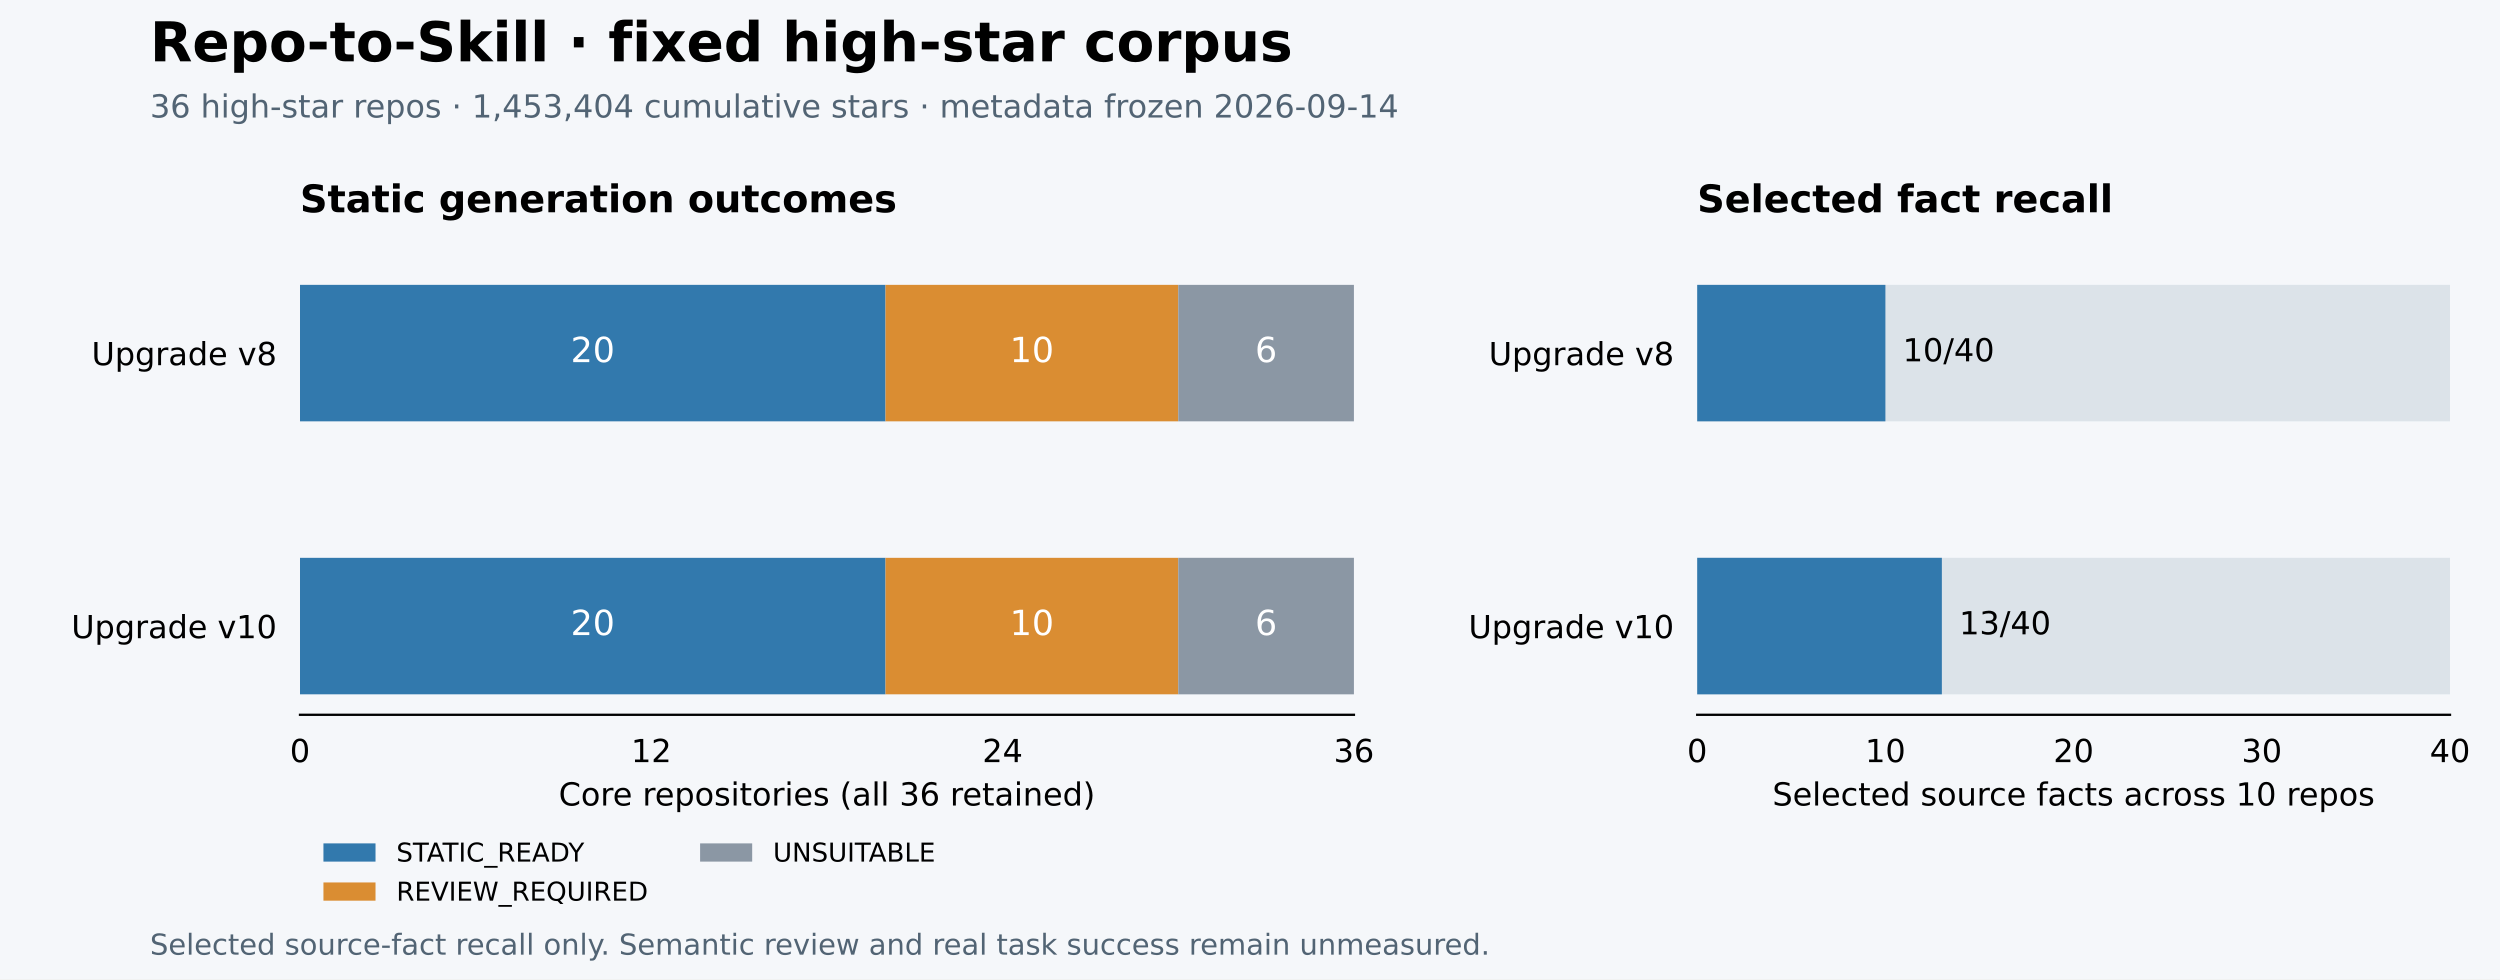
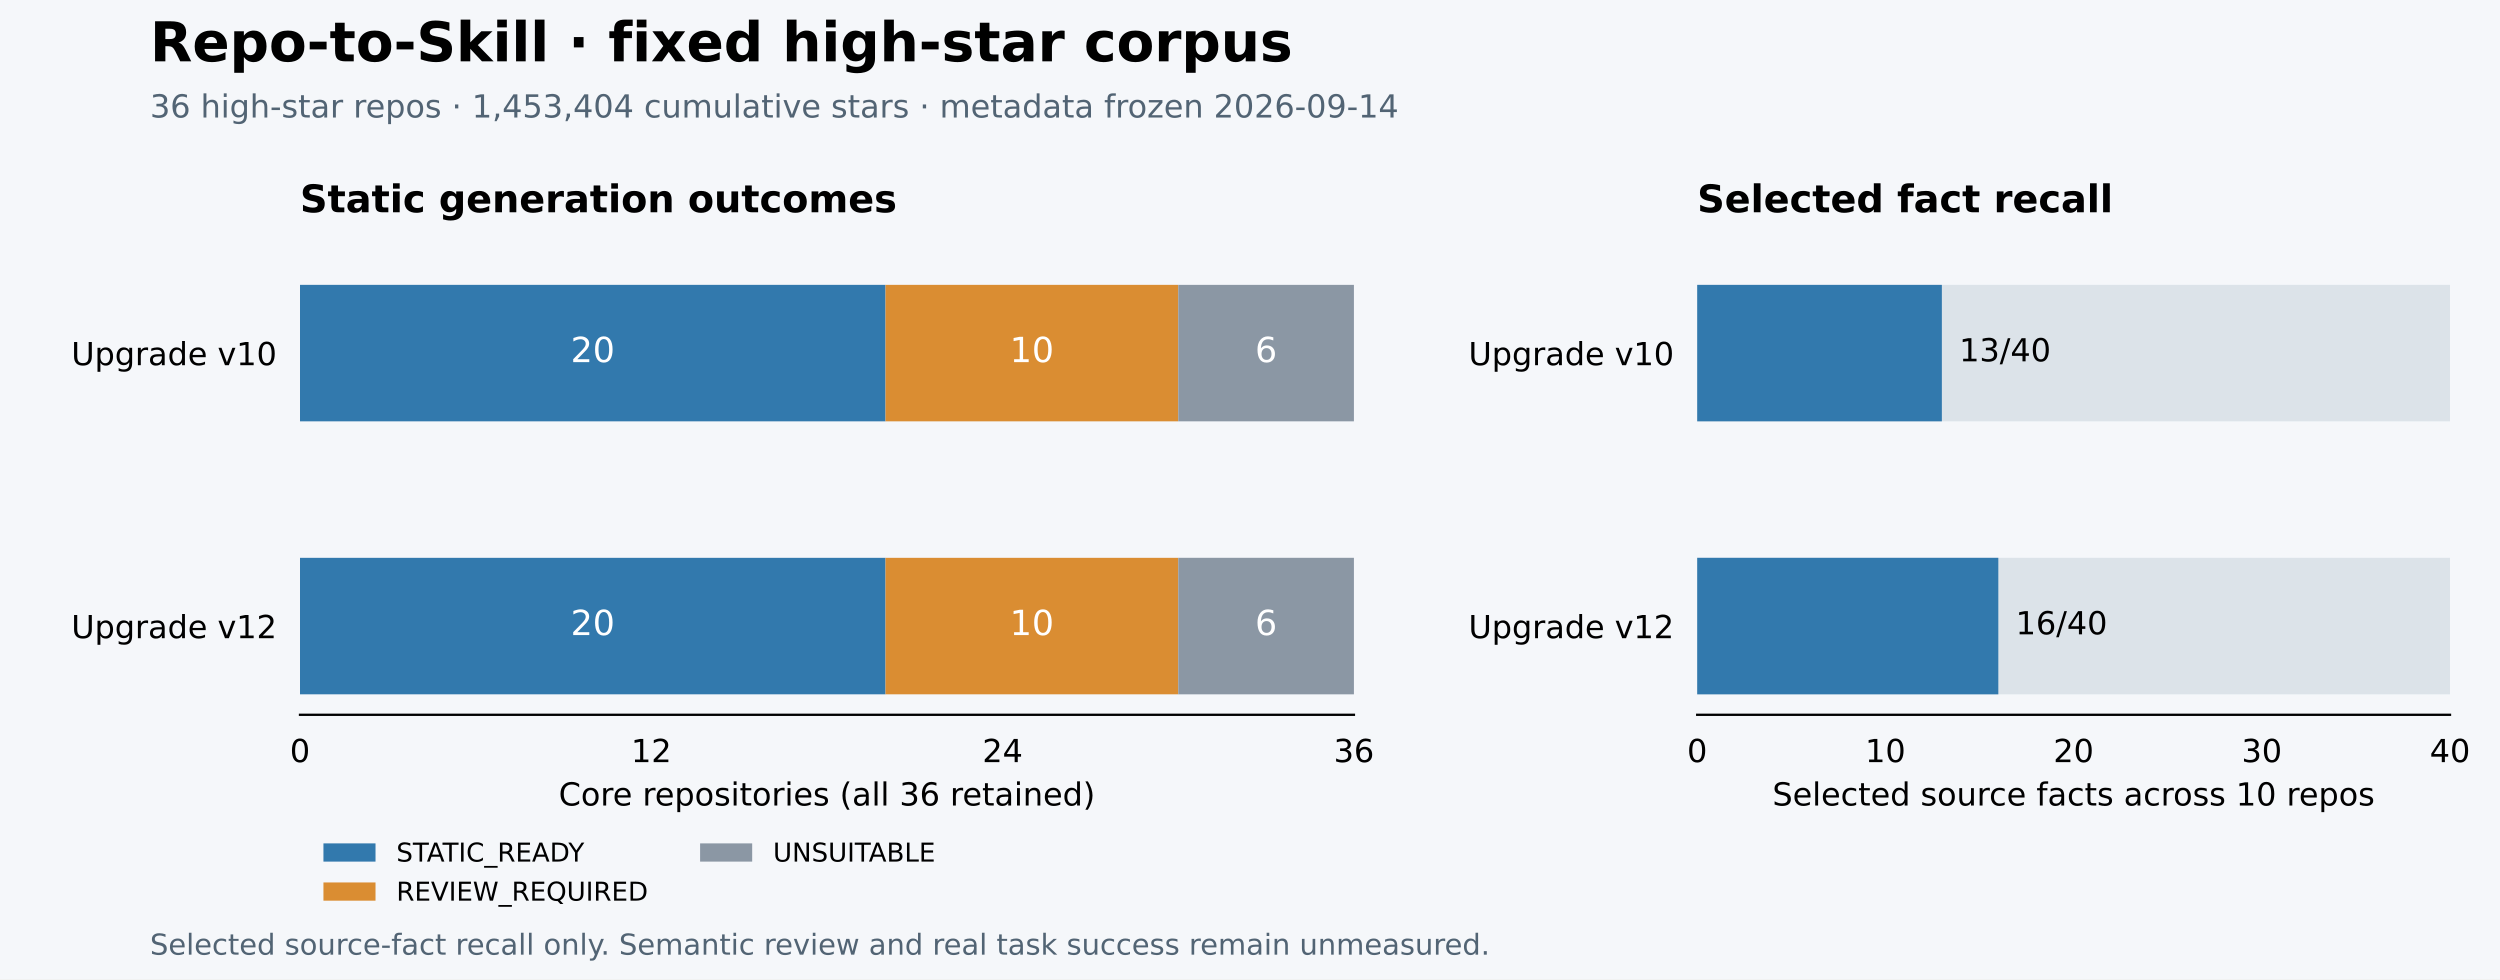
<svg xmlns="http://www.w3.org/2000/svg" width="864pt" height="338.4pt" viewBox="0 0 864 338.4" version="1.1">
  <defs>
    <style type="text/css">*{stroke-linejoin: round; stroke-linecap: butt}</style>
  </defs>
  <g id="figure_1">
    <g id="patch_1">
      <path d="M 0 338.4 L 864 338.4 L 864 0 L 0 0 z " style="fill: #f5f7fa" />
    </g>
    <g id="axes_1">
      <g id="patch_2">
        <path d="M 103.68 247.032 L 467.915 247.032 L 467.915 91.368 L 103.68 91.368 z " style="fill: #f5f7fa" />
      </g>
      <g id="patch_3">
-         <path d="M 103.68 145.615 L 306.033 145.615 L 306.033 98.444 L 103.68 98.444 z " clip-path="url(#p6cfd5d10d8)" style="fill: #3279ad" />
+         <path d="M 103.68 145.615 L 306.033 145.615 L 306.033 98.444 L 103.68 98.444 z " clip-path="url(#p8ade754b87)" style="fill: #3279ad" />
      </g>
      <g id="patch_4">
-         <path d="M 103.68 239.956 L 306.033 239.956 L 306.033 192.785 L 103.68 192.785 z " clip-path="url(#p6cfd5d10d8)" style="fill: #3279ad" />
+         <path d="M 103.68 239.956 L 306.033 239.956 L 306.033 192.785 L 103.68 192.785 z " clip-path="url(#p8ade754b87)" style="fill: #3279ad" />
      </g>
      <g id="patch_5">
-         <path d="M 306.033 145.615 L 407.209 145.615 L 407.209 98.444 L 306.033 98.444 z " clip-path="url(#p6cfd5d10d8)" style="fill: #da8d32" />
+         <path d="M 306.033 145.615 L 407.209 145.615 L 407.209 98.444 L 306.033 98.444 z " clip-path="url(#p8ade754b87)" style="fill: #da8d32" />
      </g>
      <g id="patch_6">
-         <path d="M 306.033 239.956 L 407.209 239.956 L 407.209 192.785 L 306.033 192.785 z " clip-path="url(#p6cfd5d10d8)" style="fill: #da8d32" />
+         <path d="M 306.033 239.956 L 407.209 239.956 L 407.209 192.785 L 306.033 192.785 z " clip-path="url(#p8ade754b87)" style="fill: #da8d32" />
      </g>
      <g id="patch_7">
-         <path d="M 407.209 145.615 L 467.915 145.615 L 467.915 98.444 L 407.209 98.444 z " clip-path="url(#p6cfd5d10d8)" style="fill: #8b97a4" />
+         <path d="M 407.209 145.615 L 467.915 145.615 L 467.915 98.444 L 407.209 98.444 z " clip-path="url(#p8ade754b87)" style="fill: #8b97a4" />
      </g>
      <g id="patch_8">
-         <path d="M 407.209 239.956 L 467.915 239.956 L 467.915 192.785 L 407.209 192.785 z " clip-path="url(#p6cfd5d10d8)" style="fill: #8b97a4" />
+         <path d="M 407.209 239.956 L 467.915 239.956 L 467.915 192.785 L 407.209 192.785 z " clip-path="url(#p8ade754b87)" style="fill: #8b97a4" />
      </g>
      <g id="matplotlib.axis_1">
        <g id="xtick_1">
          <g id="line2d_1" />
          <g id="text_1">
            <text style="font-size: 11px; font-family: 'DejaVu Sans'; text-anchor: middle" x="103.68" y="263.389" transform="rotate(-0 103.68 263.3894)">0</text>
          </g>
        </g>
        <g id="xtick_2">
          <g id="line2d_2" />
          <g id="text_2">
            <text style="font-size: 11px; font-family: 'DejaVu Sans'; text-anchor: middle" x="225.092" y="263.389" transform="rotate(-0 225.0918 263.3894)">12</text>
          </g>
        </g>
        <g id="xtick_3">
          <g id="line2d_3" />
          <g id="text_3">
            <text style="font-size: 11px; font-family: 'DejaVu Sans'; text-anchor: middle" x="346.504" y="263.389" transform="rotate(-0 346.5035 263.3894)">24</text>
          </g>
        </g>
        <g id="xtick_4">
          <g id="line2d_4" />
          <g id="text_4">
            <text style="font-size: 11px; font-family: 'DejaVu Sans'; text-anchor: middle" x="467.915" y="263.389" transform="rotate(-0 467.9153 263.3894)">36</text>
          </g>
        </g>
        <g id="text_5">
          <text style="font-size: 11px; font-family: 'DejaVu Sans'; text-anchor: middle" x="285.798" y="278.39" transform="rotate(-0 285.7976 278.3903)">Core repositories (all 36 retained)</text>
        </g>
      </g>
      <g id="matplotlib.axis_2">
        <g id="ytick_1">
          <g id="line2d_5" />
          <g id="text_6">
-             <text style="font-size: 11px; font-family: 'DejaVu Sans'; text-anchor: end" x="95.68" y="126.208" transform="rotate(-0 95.68 126.2082)">Upgrade v8</text>
+             <text style="font-size: 11px; font-family: 'DejaVu Sans'; text-anchor: end" x="95.68" y="126.208" transform="rotate(-0 95.68 126.2082)">Upgrade v10</text>
          </g>
        </g>
        <g id="ytick_2">
          <g id="line2d_6" />
          <g id="text_7">
-             <text style="font-size: 11px; font-family: 'DejaVu Sans'; text-anchor: end" x="95.68" y="220.55" transform="rotate(-0 95.68 220.55)">Upgrade v10</text>
+             <text style="font-size: 11px; font-family: 'DejaVu Sans'; text-anchor: end" x="95.68" y="220.55" transform="rotate(-0 95.68 220.55)">Upgrade v12</text>
          </g>
        </g>
      </g>
      <g id="patch_9">
        <path d="M 103.68 247.032 L 467.915 247.032 " style="fill: none; stroke: #000000; stroke-width: 0.8; stroke-linejoin: miter; stroke-linecap: square" />
      </g>
      <g id="text_8">
        <text style="font-size: 12px; font-family: 'DejaVu Sans'; text-anchor: middle; fill: #ffffff" x="204.856" y="125.146" transform="rotate(-0 204.8565 125.1463)">20</text>
      </g>
      <g id="text_9">
        <text style="font-size: 12px; font-family: 'DejaVu Sans'; text-anchor: middle; fill: #ffffff" x="204.856" y="219.488" transform="rotate(-0 204.8565 219.4881)">20</text>
      </g>
      <g id="text_10">
        <text style="font-size: 12px; font-family: 'DejaVu Sans'; text-anchor: middle; fill: #ffffff" x="356.621" y="125.146" transform="rotate(-0 356.6212 125.1463)">10</text>
      </g>
      <g id="text_11">
        <text style="font-size: 12px; font-family: 'DejaVu Sans'; text-anchor: middle; fill: #ffffff" x="356.621" y="219.488" transform="rotate(-0 356.6212 219.4881)">10</text>
      </g>
      <g id="text_12">
        <text style="font-size: 12px; font-family: 'DejaVu Sans'; text-anchor: middle; fill: #ffffff" x="437.562" y="125.146" transform="rotate(-0 437.5624 125.1463)">6</text>
      </g>
      <g id="text_13">
        <text style="font-size: 12px; font-family: 'DejaVu Sans'; text-anchor: middle; fill: #ffffff" x="437.562" y="219.488" transform="rotate(-0 437.5624 219.4881)">6</text>
      </g>
      <g id="text_14">
        <text style="font-weight: 700; font-size: 13.2px; font-family: 'DejaVu Sans'; text-anchor: start" x="103.68" y="73.368" transform="rotate(-0 103.68 73.368)">Static generation outcomes</text>
      </g>
      <g id="legend_1">
        <g id="patch_10">
          <path d="M 111.78 297.773 L 129.78 297.773 L 129.78 291.473 L 111.78 291.473 z " style="fill: #3279ad" />
        </g>
        <g id="text_15">
          <text style="font-size: 9px; font-family: 'DejaVu Sans'; text-anchor: start" x="136.98" y="297.773" transform="rotate(-0 136.98 297.7733)">STATIC_READY</text>
        </g>
        <g id="patch_11">
          <path d="M 111.78 311.274 L 129.78 311.274 L 129.78 304.974 L 111.78 304.974 z " style="fill: #da8d32" />
        </g>
        <g id="text_16">
          <text style="font-size: 9px; font-family: 'DejaVu Sans'; text-anchor: start" x="136.98" y="311.274" transform="rotate(-0 136.98 311.274)">REVIEW_REQUIRED</text>
        </g>
        <g id="patch_12">
          <path d="M 241.955 297.773 L 259.955 297.773 L 259.955 291.473 L 241.955 291.473 z " style="fill: #8b97a4" />
        </g>
        <g id="text_17">
          <text style="font-size: 9px; font-family: 'DejaVu Sans'; text-anchor: start" x="267.155" y="297.773" transform="rotate(-0 267.1552 297.7733)">UNSUITABLE</text>
        </g>
      </g>
    </g>
    <g id="axes_2">
      <g id="patch_13">
        <path d="M 586.552 247.032 L 846.72 247.032 L 846.72 91.368 L 586.552 91.368 z " style="fill: #f5f7fa" />
      </g>
      <g id="patch_14">
-         <path d="M 586.552 145.615 L 846.72 145.615 L 846.72 98.444 L 586.552 98.444 z " clip-path="url(#pa4830e414f)" style="fill: #dce3e9" />
+         <path d="M 586.552 145.615 L 846.72 145.615 L 846.72 98.444 L 586.552 98.444 z " clip-path="url(#p301b4d4f2e)" style="fill: #dce3e9" />
      </g>
      <g id="patch_15">
-         <path d="M 586.552 239.956 L 846.72 239.956 L 846.72 192.785 L 586.552 192.785 z " clip-path="url(#pa4830e414f)" style="fill: #dce3e9" />
+         <path d="M 586.552 239.956 L 846.72 239.956 L 846.72 192.785 L 586.552 192.785 z " clip-path="url(#p301b4d4f2e)" style="fill: #dce3e9" />
      </g>
      <g id="patch_16">
-         <path d="M 586.552 145.615 L 651.594 145.615 L 651.594 98.444 L 586.552 98.444 z " clip-path="url(#pa4830e414f)" style="fill: #3279ad" />
+         <path d="M 586.552 145.615 L 671.107 145.615 L 671.107 98.444 L 586.552 98.444 z " clip-path="url(#p301b4d4f2e)" style="fill: #3279ad" />
      </g>
      <g id="patch_17">
-         <path d="M 586.552 239.956 L 671.107 239.956 L 671.107 192.785 L 586.552 192.785 z " clip-path="url(#pa4830e414f)" style="fill: #3279ad" />
+         <path d="M 586.552 239.956 L 690.619 239.956 L 690.619 192.785 L 586.552 192.785 z " clip-path="url(#p301b4d4f2e)" style="fill: #3279ad" />
      </g>
      <g id="matplotlib.axis_3">
        <g id="xtick_5">
          <g id="line2d_7" />
          <g id="text_18">
            <text style="font-size: 11px; font-family: 'DejaVu Sans'; text-anchor: middle" x="586.552" y="263.389" transform="rotate(-0 586.5519 263.3894)">0</text>
          </g>
        </g>
        <g id="xtick_6">
          <g id="line2d_8" />
          <g id="text_19">
            <text style="font-size: 11px; font-family: 'DejaVu Sans'; text-anchor: middle" x="651.594" y="263.389" transform="rotate(-0 651.5939 263.3894)">10</text>
          </g>
        </g>
        <g id="xtick_7">
          <g id="line2d_9" />
          <g id="text_20">
            <text style="font-size: 11px; font-family: 'DejaVu Sans'; text-anchor: middle" x="716.636" y="263.389" transform="rotate(-0 716.636 263.3894)">20</text>
          </g>
        </g>
        <g id="xtick_8">
          <g id="line2d_10" />
          <g id="text_21">
            <text style="font-size: 11px; font-family: 'DejaVu Sans'; text-anchor: middle" x="781.678" y="263.389" transform="rotate(-0 781.678 263.3894)">30</text>
          </g>
        </g>
        <g id="xtick_9">
          <g id="line2d_11" />
          <g id="text_22">
            <text style="font-size: 11px; font-family: 'DejaVu Sans'; text-anchor: middle" x="846.72" y="263.389" transform="rotate(-0 846.72 263.3894)">40</text>
          </g>
        </g>
        <g id="text_23">
          <text style="font-size: 11px; font-family: 'DejaVu Sans'; text-anchor: middle" x="716.636" y="278.39" transform="rotate(-0 716.636 278.3903)">Selected source facts across 10 repos</text>
        </g>
      </g>
      <g id="matplotlib.axis_4">
        <g id="ytick_3">
          <g id="line2d_12" />
          <g id="text_24">
-             <text style="font-size: 11px; font-family: 'DejaVu Sans'; text-anchor: end" x="578.552" y="126.208" transform="rotate(-0 578.5519 126.2082)">Upgrade v8</text>
+             <text style="font-size: 11px; font-family: 'DejaVu Sans'; text-anchor: end" x="578.552" y="126.208" transform="rotate(-0 578.5519 126.2082)">Upgrade v10</text>
          </g>
        </g>
        <g id="ytick_4">
          <g id="line2d_13" />
          <g id="text_25">
-             <text style="font-size: 11px; font-family: 'DejaVu Sans'; text-anchor: end" x="578.552" y="220.55" transform="rotate(-0 578.5519 220.55)">Upgrade v10</text>
+             <text style="font-size: 11px; font-family: 'DejaVu Sans'; text-anchor: end" x="578.552" y="220.55" transform="rotate(-0 578.5519 220.55)">Upgrade v12</text>
          </g>
        </g>
      </g>
      <g id="patch_18">
        <path d="M 586.552 247.032 L 846.72 247.032 " style="fill: none; stroke: #000000; stroke-width: 0.8; stroke-linejoin: miter; stroke-linecap: square" />
      </g>
      <g id="text_26">
-         <text style="font-size: 11px; font-family: 'DejaVu Sans'; text-anchor: start" x="657.594" y="124.887" transform="rotate(-0 657.5939 124.8865)">10/40</text>
+         <text style="font-size: 11px; font-family: 'DejaVu Sans'; text-anchor: start" x="677.107" y="124.887" transform="rotate(-0 677.1066 124.8865)">13/40</text>
      </g>
      <g id="text_27">
-         <text style="font-size: 11px; font-family: 'DejaVu Sans'; text-anchor: start" x="677.107" y="219.228" transform="rotate(-0 677.1066 219.2283)">13/40</text>
+         <text style="font-size: 11px; font-family: 'DejaVu Sans'; text-anchor: start" x="696.619" y="219.228" transform="rotate(-0 696.6192 219.2283)">16/40</text>
      </g>
      <g id="text_28">
        <text style="font-weight: 700; font-size: 13.2px; font-family: 'DejaVu Sans'; text-anchor: start" x="586.552" y="73.368" transform="rotate(-0 586.5519 73.368)">Selected fact recall</text>
      </g>
    </g>
    <g id="text_29">
      <text style="font-weight: 700; font-size: 19px; font-family: 'DejaVu Sans'; text-anchor: start" x="51.84" y="21.205" transform="rotate(-0 51.84 21.20503)">Repo-to-Skill · fixed high-star corpus</text>
    </g>
    <g id="text_30">
      <text style="font-size: 11px; font-family: 'DejaVu Sans'; text-anchor: start; fill: #526474" x="51.84" y="40.608" transform="rotate(-0 51.84 40.608)">36 high-star repos · 1,453,404 cumulative stars · metadata frozen 2026-09-14</text>
    </g>
    <g id="text_31">
      <text style="font-size: 10px; font-family: 'DejaVu Sans'; text-anchor: start; fill: #526474" x="51.84" y="329.94" transform="rotate(-0 51.84 329.94)">Selected source-fact recall only. Semantic review and real task success remain unmeasured.</text>
    </g>
  </g>
  <defs>
-     <clipPath id="p6cfd5d10d8">
+     <clipPath id="p8ade754b87">
      <rect x="103.68" y="91.368" width="364.235" height="155.664" />
    </clipPath>
-     <clipPath id="pa4830e414f">
+     <clipPath id="p301b4d4f2e">
      <rect x="586.552" y="91.368" width="260.168" height="155.664" />
    </clipPath>
  </defs>
</svg>
